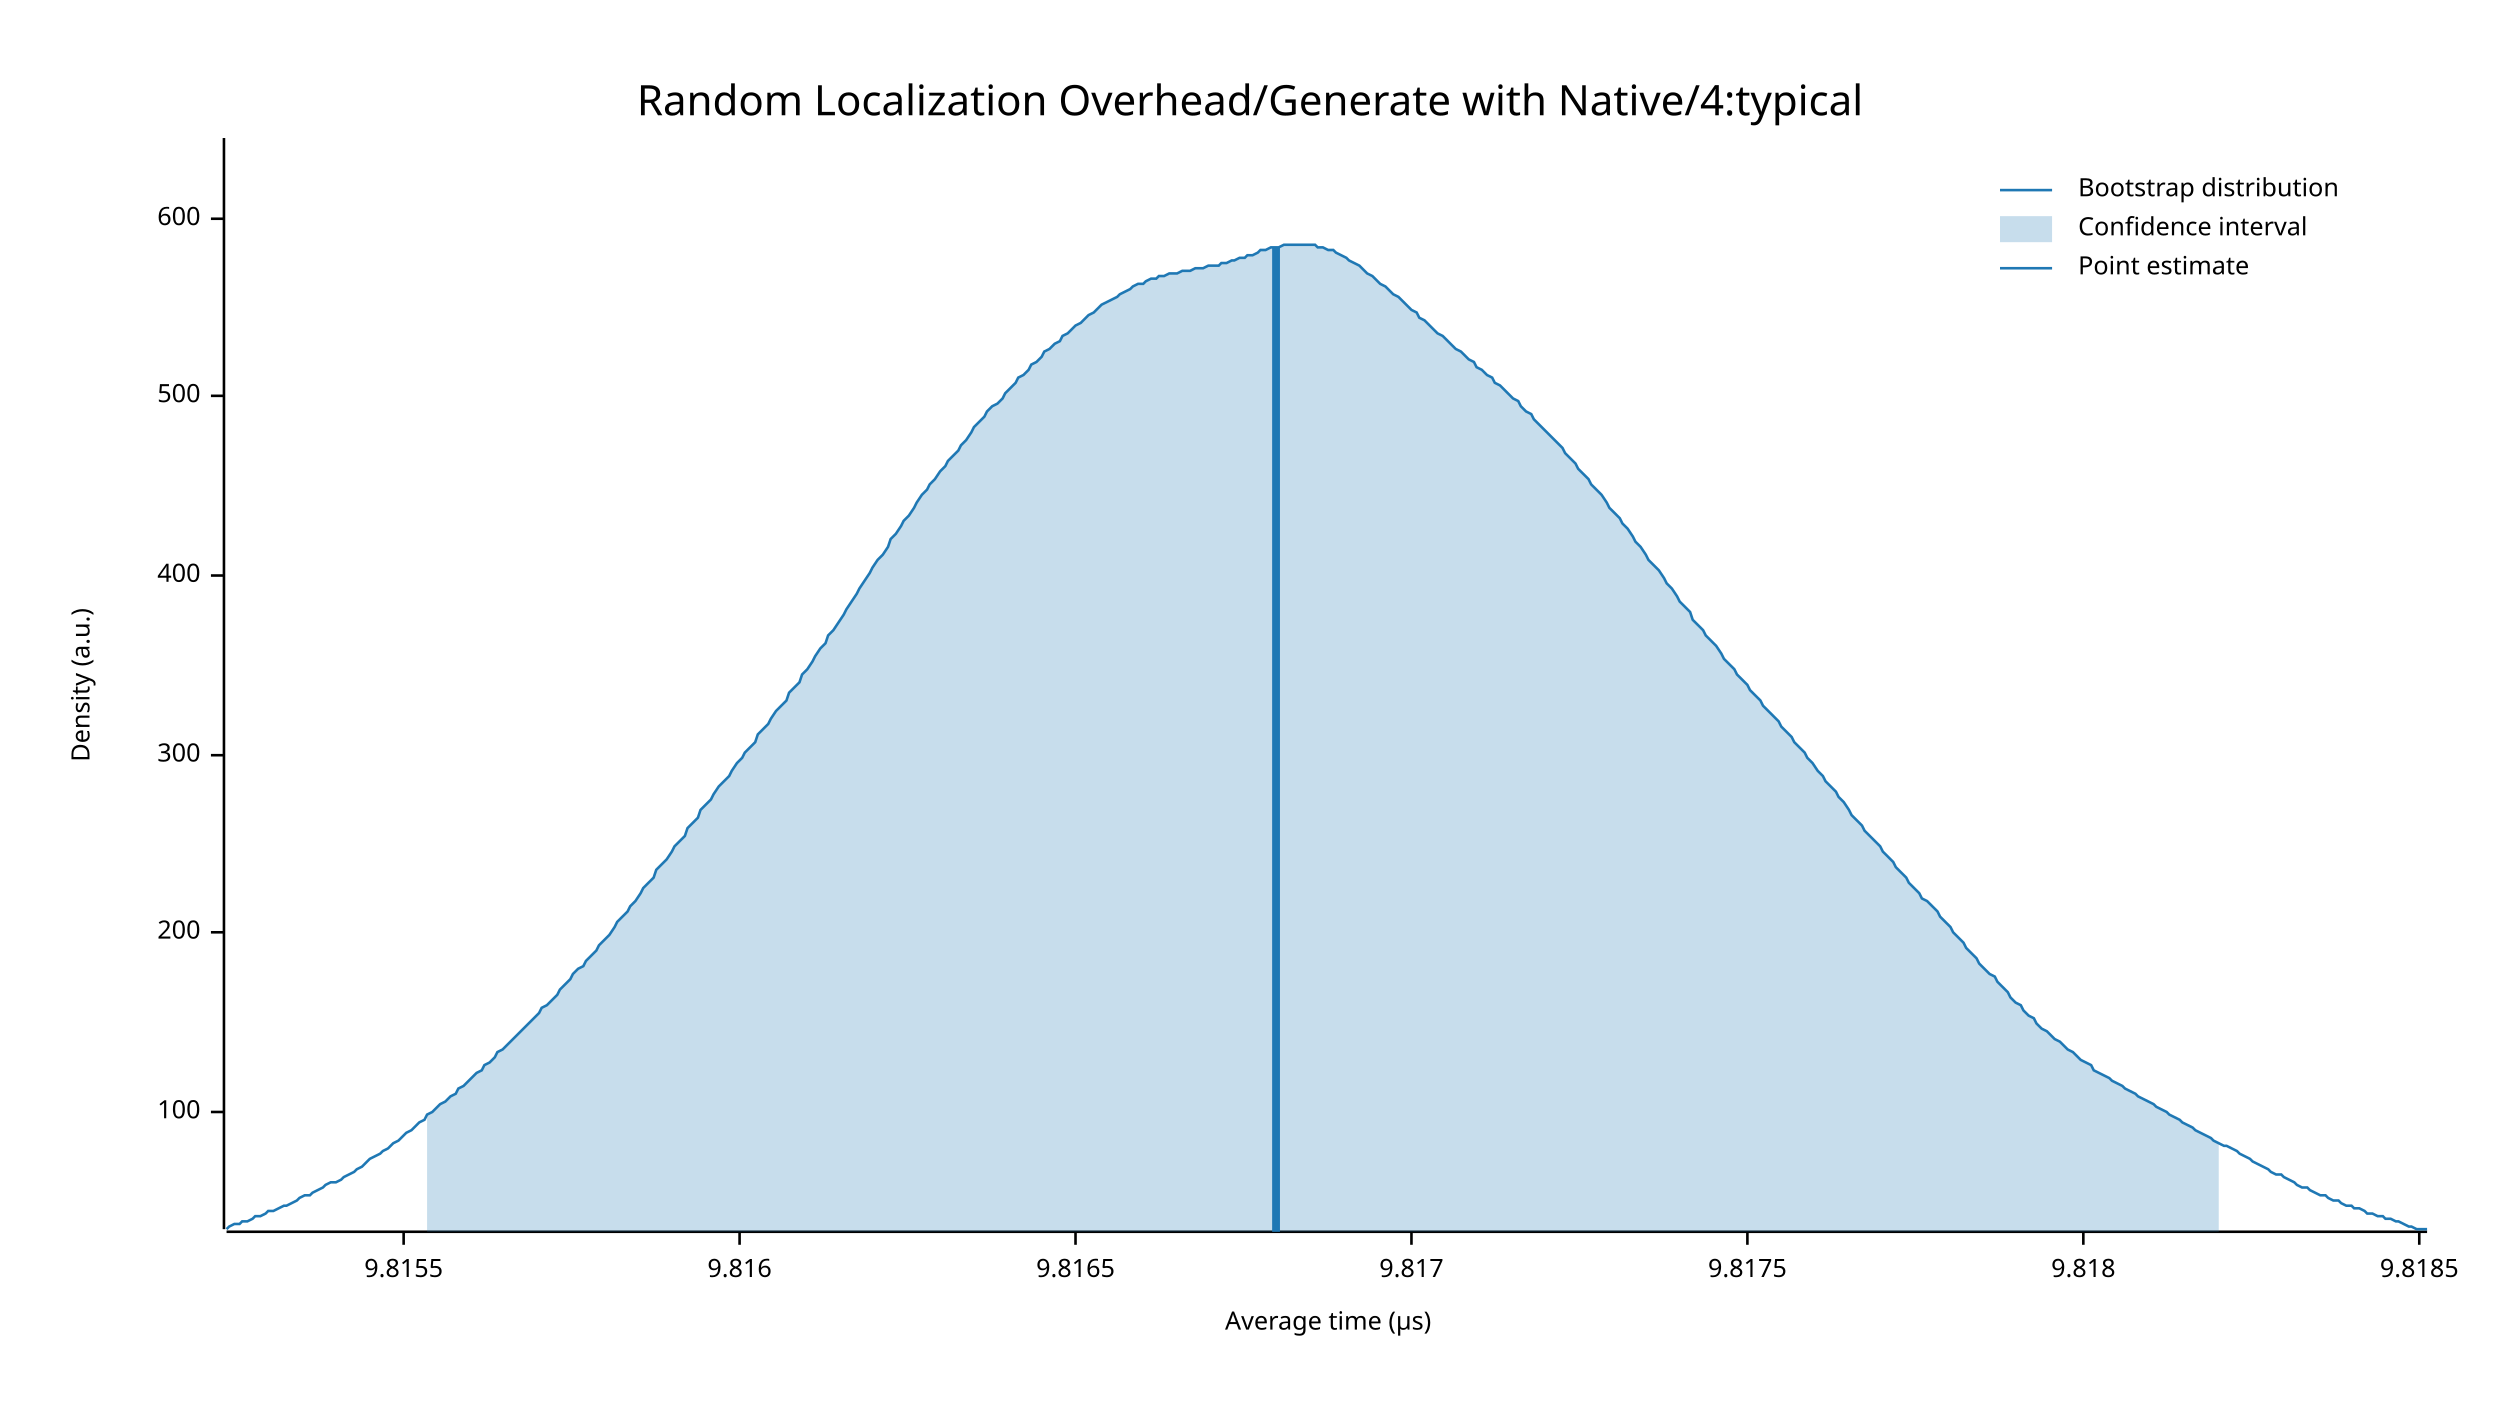
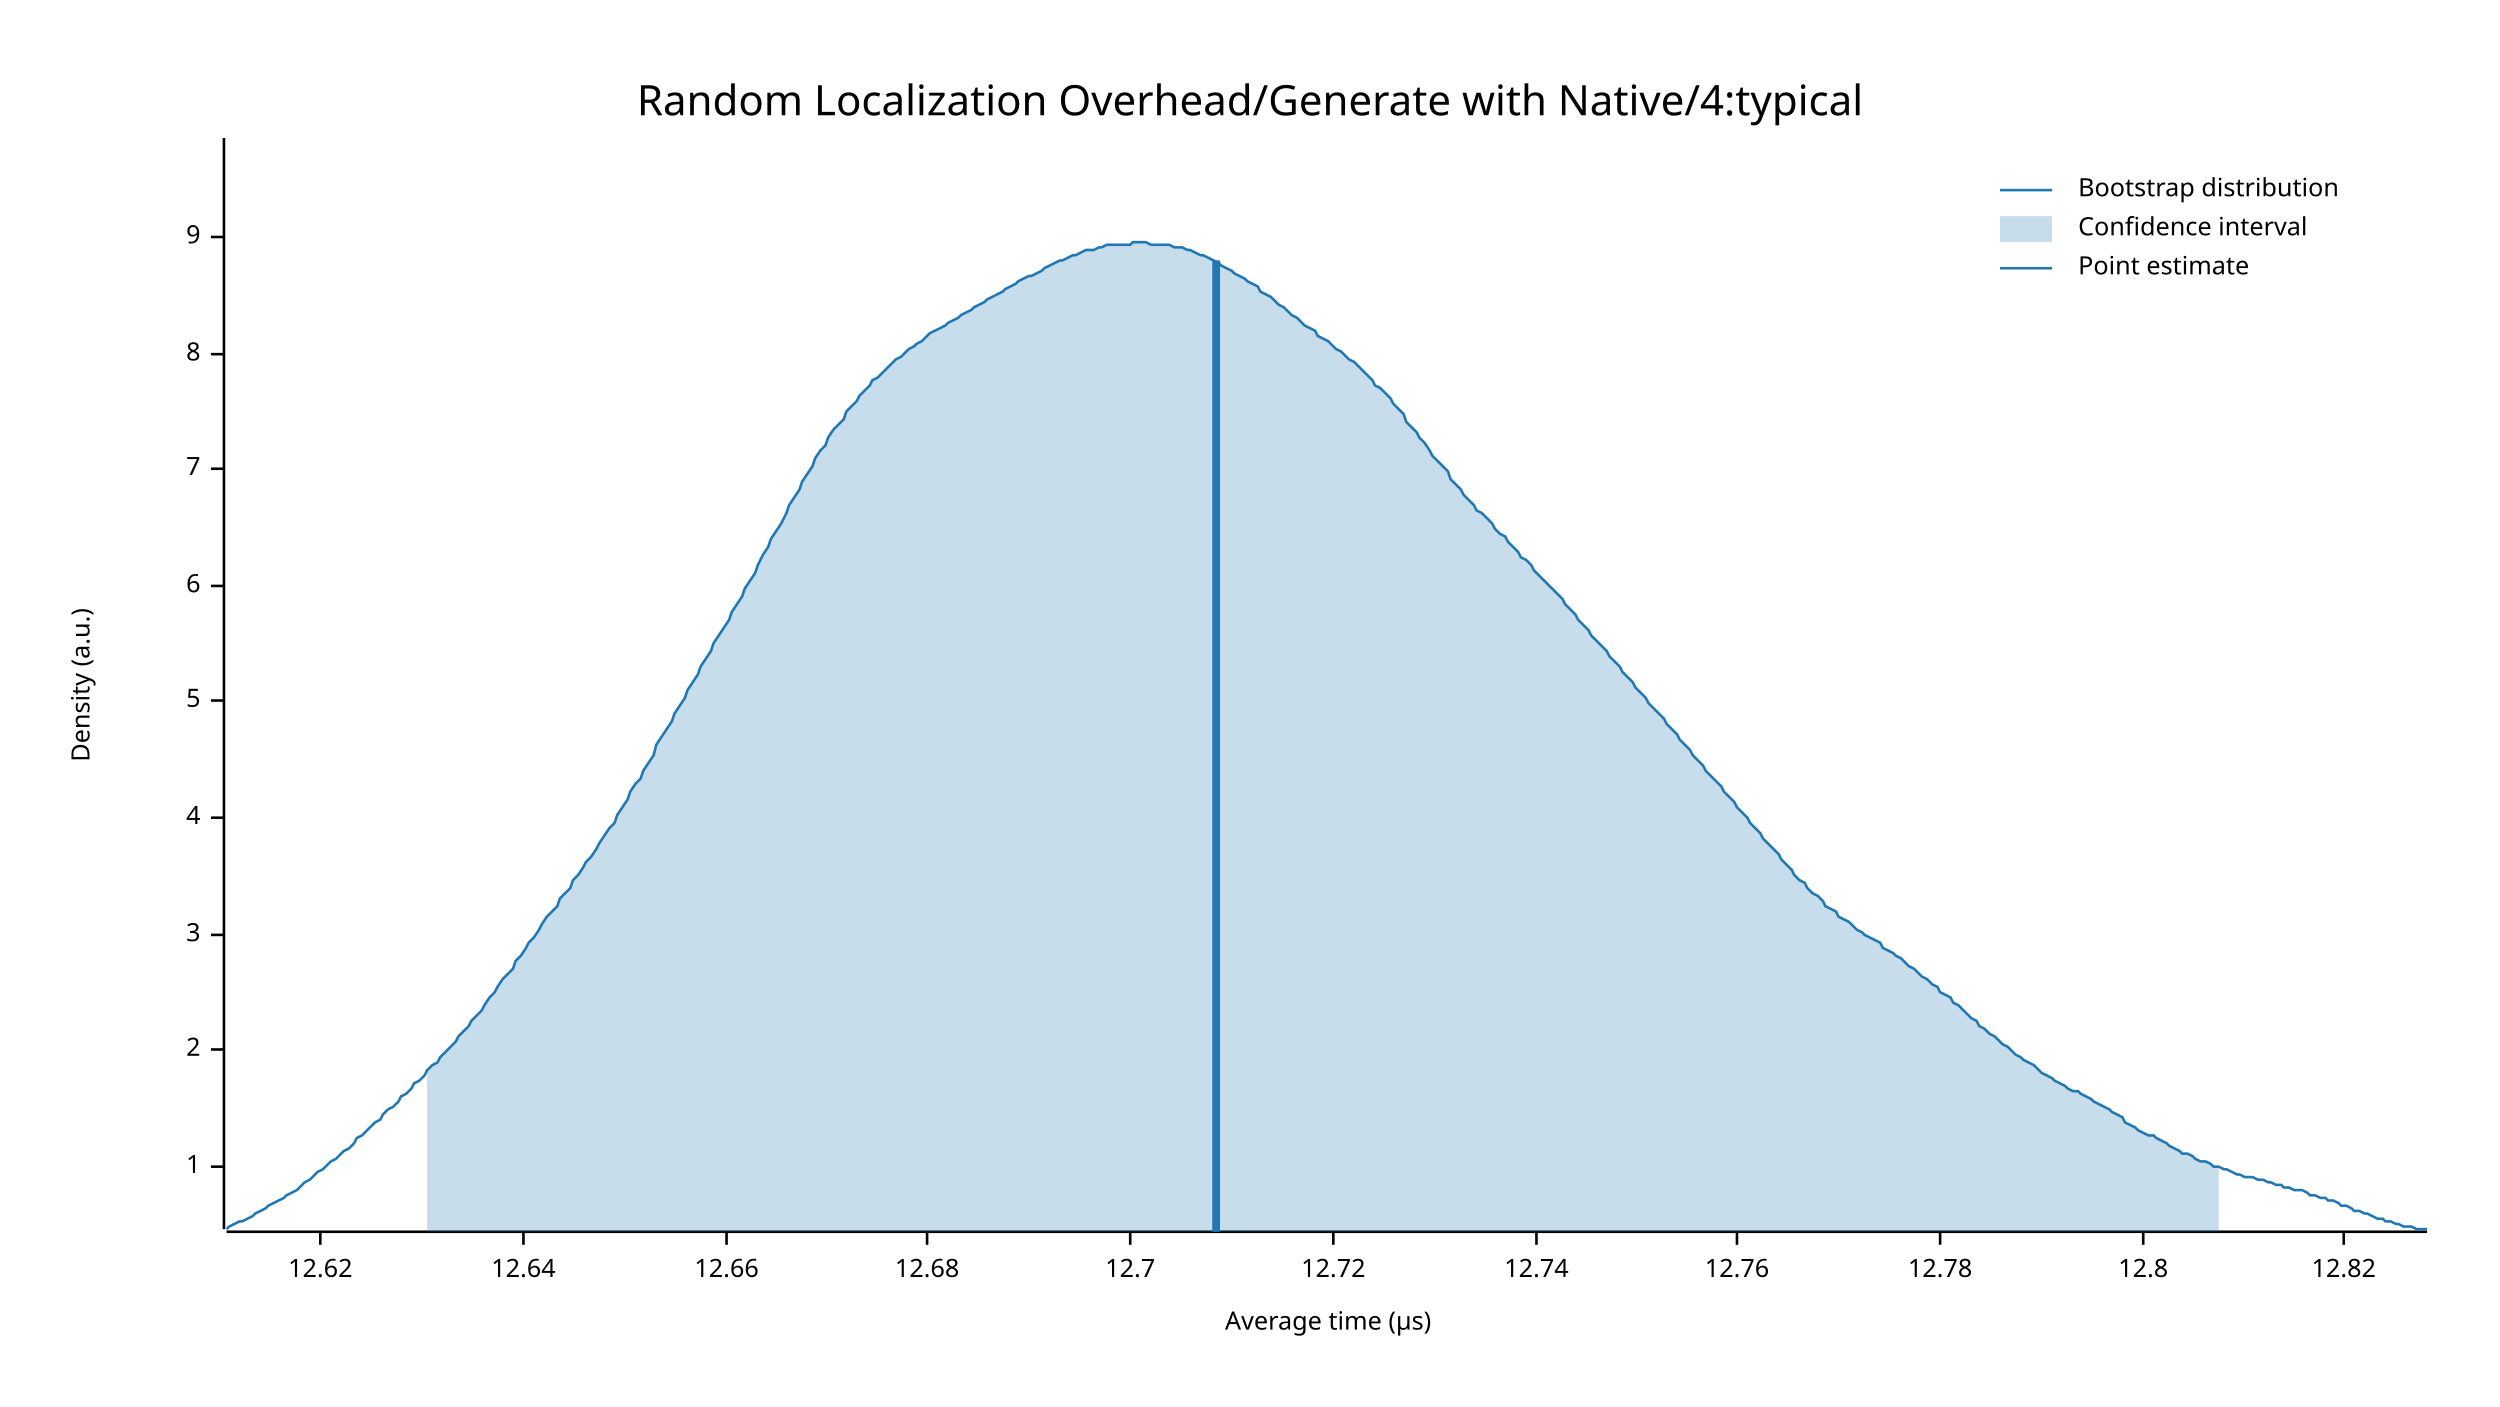
<svg xmlns="http://www.w3.org/2000/svg" width="960" height="540" viewBox="0 0 960 540">
  <text x="480" y="32" dy="0.76em" text-anchor="middle" font-family="sans-serif" font-size="16.129" opacity="1" fill="#000000">
Random Localization Overhead/Generate with Native/4:typical
</text>
  <text x="27" y="263" dy="0.76em" text-anchor="middle" font-family="sans-serif" font-size="9.677" opacity="1" fill="#000000" transform="rotate(270, 27, 263)">
Density (a.u.)
</text>
  <text x="510" y="513" dy="-0.5ex" text-anchor="middle" font-family="sans-serif" font-size="9.677" opacity="1" fill="#000000">
Average time (µs)
</text>
  <polyline fill="none" opacity="1" stroke="#000000" stroke-width="1" points="86,53 86,472 " />
-   <text x="77" y="427" dy="0.5ex" text-anchor="end" font-family="sans-serif" font-size="9.677" opacity="1" fill="#000000">
- 100
+   <text x="77" y="448" dy="0.5ex" text-anchor="end" font-family="sans-serif" font-size="9.677" opacity="1" fill="#000000">
+ 1
</text>
-   <polyline fill="none" opacity="1" stroke="#000000" stroke-width="1" points="81,427 86,427 " />
-   <text x="77" y="358" dy="0.5ex" text-anchor="end" font-family="sans-serif" font-size="9.677" opacity="1" fill="#000000">
- 200
+   <polyline fill="none" opacity="1" stroke="#000000" stroke-width="1" points="81,448 86,448 " />
+   <text x="77" y="403" dy="0.5ex" text-anchor="end" font-family="sans-serif" font-size="9.677" opacity="1" fill="#000000">
+ 2
</text>
-   <polyline fill="none" opacity="1" stroke="#000000" stroke-width="1" points="81,358 86,358 " />
-   <text x="77" y="290" dy="0.5ex" text-anchor="end" font-family="sans-serif" font-size="9.677" opacity="1" fill="#000000">
- 300
+   <polyline fill="none" opacity="1" stroke="#000000" stroke-width="1" points="81,403 86,403 " />
+   <text x="77" y="359" dy="0.5ex" text-anchor="end" font-family="sans-serif" font-size="9.677" opacity="1" fill="#000000">
+ 3
</text>
-   <polyline fill="none" opacity="1" stroke="#000000" stroke-width="1" points="81,290 86,290 " />
-   <text x="77" y="221" dy="0.5ex" text-anchor="end" font-family="sans-serif" font-size="9.677" opacity="1" fill="#000000">
- 400
+   <polyline fill="none" opacity="1" stroke="#000000" stroke-width="1" points="81,359 86,359 " />
+   <text x="77" y="314" dy="0.5ex" text-anchor="end" font-family="sans-serif" font-size="9.677" opacity="1" fill="#000000">
+ 4
</text>
-   <polyline fill="none" opacity="1" stroke="#000000" stroke-width="1" points="81,221 86,221 " />
-   <text x="77" y="152" dy="0.5ex" text-anchor="end" font-family="sans-serif" font-size="9.677" opacity="1" fill="#000000">
- 500
+   <polyline fill="none" opacity="1" stroke="#000000" stroke-width="1" points="81,314 86,314 " />
+   <text x="77" y="269" dy="0.5ex" text-anchor="end" font-family="sans-serif" font-size="9.677" opacity="1" fill="#000000">
+ 5
</text>
-   <polyline fill="none" opacity="1" stroke="#000000" stroke-width="1" points="81,152 86,152 " />
-   <text x="77" y="84" dy="0.5ex" text-anchor="end" font-family="sans-serif" font-size="9.677" opacity="1" fill="#000000">
- 600
+   <polyline fill="none" opacity="1" stroke="#000000" stroke-width="1" points="81,269 86,269 " />
+   <text x="77" y="225" dy="0.5ex" text-anchor="end" font-family="sans-serif" font-size="9.677" opacity="1" fill="#000000">
+ 6
</text>
-   <polyline fill="none" opacity="1" stroke="#000000" stroke-width="1" points="81,84 86,84 " />
+   <polyline fill="none" opacity="1" stroke="#000000" stroke-width="1" points="81,225 86,225 " />
+   <text x="77" y="180" dy="0.5ex" text-anchor="end" font-family="sans-serif" font-size="9.677" opacity="1" fill="#000000">
+ 7
+ </text>
+   <polyline fill="none" opacity="1" stroke="#000000" stroke-width="1" points="81,180 86,180 " />
+   <text x="77" y="136" dy="0.5ex" text-anchor="end" font-family="sans-serif" font-size="9.677" opacity="1" fill="#000000">
+ 8
+ </text>
+   <polyline fill="none" opacity="1" stroke="#000000" stroke-width="1" points="81,136 86,136 " />
+   <text x="77" y="91" dy="0.5ex" text-anchor="end" font-family="sans-serif" font-size="9.677" opacity="1" fill="#000000">
+ 9
+ </text>
+   <polyline fill="none" opacity="1" stroke="#000000" stroke-width="1" points="81,91 86,91 " />
  <polyline fill="none" opacity="1" stroke="#000000" stroke-width="1" points="87,473 932,473 " />
-   <text x="155" y="483" dy="0.76em" text-anchor="middle" font-family="sans-serif" font-size="9.677" opacity="1" fill="#000000">
- 9.8155
+   <text x="123" y="483" dy="0.76em" text-anchor="middle" font-family="sans-serif" font-size="9.677" opacity="1" fill="#000000">
+ 12.62
</text>
-   <polyline fill="none" opacity="1" stroke="#000000" stroke-width="1" points="155,473 155,478 " />
-   <text x="284" y="483" dy="0.76em" text-anchor="middle" font-family="sans-serif" font-size="9.677" opacity="1" fill="#000000">
- 9.816
+   <polyline fill="none" opacity="1" stroke="#000000" stroke-width="1" points="123,473 123,478 " />
+   <text x="201" y="483" dy="0.76em" text-anchor="middle" font-family="sans-serif" font-size="9.677" opacity="1" fill="#000000">
+ 12.64
</text>
-   <polyline fill="none" opacity="1" stroke="#000000" stroke-width="1" points="284,473 284,478 " />
-   <text x="413" y="483" dy="0.76em" text-anchor="middle" font-family="sans-serif" font-size="9.677" opacity="1" fill="#000000">
- 9.8165
+   <polyline fill="none" opacity="1" stroke="#000000" stroke-width="1" points="201,473 201,478 " />
+   <text x="279" y="483" dy="0.76em" text-anchor="middle" font-family="sans-serif" font-size="9.677" opacity="1" fill="#000000">
+ 12.66
</text>
-   <polyline fill="none" opacity="1" stroke="#000000" stroke-width="1" points="413,473 413,478 " />
-   <text x="542" y="483" dy="0.76em" text-anchor="middle" font-family="sans-serif" font-size="9.677" opacity="1" fill="#000000">
- 9.817
+   <polyline fill="none" opacity="1" stroke="#000000" stroke-width="1" points="279,473 279,478 " />
+   <text x="356" y="483" dy="0.76em" text-anchor="middle" font-family="sans-serif" font-size="9.677" opacity="1" fill="#000000">
+ 12.68
</text>
-   <polyline fill="none" opacity="1" stroke="#000000" stroke-width="1" points="542,473 542,478 " />
-   <text x="671" y="483" dy="0.76em" text-anchor="middle" font-family="sans-serif" font-size="9.677" opacity="1" fill="#000000">
- 9.8175
+   <polyline fill="none" opacity="1" stroke="#000000" stroke-width="1" points="356,473 356,478 " />
+   <text x="434" y="483" dy="0.76em" text-anchor="middle" font-family="sans-serif" font-size="9.677" opacity="1" fill="#000000">
+ 12.7
</text>
-   <polyline fill="none" opacity="1" stroke="#000000" stroke-width="1" points="671,473 671,478 " />
-   <text x="800" y="483" dy="0.76em" text-anchor="middle" font-family="sans-serif" font-size="9.677" opacity="1" fill="#000000">
- 9.818
+   <polyline fill="none" opacity="1" stroke="#000000" stroke-width="1" points="434,473 434,478 " />
+   <text x="512" y="483" dy="0.76em" text-anchor="middle" font-family="sans-serif" font-size="9.677" opacity="1" fill="#000000">
+ 12.72
</text>
-   <polyline fill="none" opacity="1" stroke="#000000" stroke-width="1" points="800,473 800,478 " />
-   <text x="929" y="483" dy="0.76em" text-anchor="middle" font-family="sans-serif" font-size="9.677" opacity="1" fill="#000000">
- 9.8185
+   <polyline fill="none" opacity="1" stroke="#000000" stroke-width="1" points="512,473 512,478 " />
+   <text x="590" y="483" dy="0.76em" text-anchor="middle" font-family="sans-serif" font-size="9.677" opacity="1" fill="#000000">
+ 12.74
</text>
-   <polyline fill="none" opacity="1" stroke="#000000" stroke-width="1" points="929,473 929,478 " />
-   <polyline fill="none" opacity="1" stroke="#1F78B4" stroke-width="1" points="87,472 88,471 90,470 92,470 93,469 95,469 97,468 98,467 100,467 102,466 103,465 105,465 107,464 109,463 110,463 112,462 114,461 115,460 117,459 119,459 120,458 122,457 124,456 125,455 127,454 129,454 131,453 132,452 134,451 136,450 137,449 139,448 141,446 142,445 144,444 146,443 147,442 149,441 151,439 153,438 154,437 156,435 158,434 159,433 161,431 163,430 164,428 166,427 168,425 169,424 171,423 173,421 175,420 176,418 178,417 180,415 181,414 183,412 185,411 186,409 188,408 190,406 191,404 193,403 195,401 197,399 198,398 200,396 202,394 203,393 205,391 207,389 208,387 210,386 212,384 214,382 215,380 217,378 219,376 220,374 222,372 224,371 225,369 227,367 229,365 230,363 232,361 234,359 236,356 237,354 239,352 241,350 242,348 244,346 246,343 247,341 249,339 251,337 252,334 254,332 256,330 258,327 259,325 261,323 263,321 264,318 266,316 268,314 269,311 271,309 273,307 274,305 276,302 278,300 280,298 281,296 283,293 285,291 286,289 288,287 290,285 291,282 293,280 295,278 296,276 298,273 300,271 302,269 303,266 305,264 307,262 308,259 310,257 312,254 313,252 315,249 317,247 318,244 320,242 322,239 324,236 325,234 327,231 329,228 330,226 332,223 334,220 335,218 337,215 339,213 341,210 342,207 344,205 346,202 347,200 349,198 351,195 352,193 354,190 356,188 357,186 359,184 361,181 363,179 364,177 366,175 368,173 369,171 371,169 373,166 374,164 376,162 378,160 379,158 381,156 383,155 385,153 386,151 388,149 390,147 391,145 393,144 395,142 396,140 398,139 400,137 401,135 403,134 405,132 407,131 408,129 410,128 412,126 413,125 415,124 417,122 418,121 420,120 422,118 423,117 425,116 427,115 429,114 430,113 432,112 434,111 435,110 437,109 439,109 440,108 442,107 444,107 445,106 447,106 449,105 451,105 452,105 454,104 456,104 457,104 459,103 461,103 462,103 464,102 466,102 468,102 469,101 471,101 473,100 474,100 476,99 478,99 479,98 481,98 483,97 484,96 486,96 488,95 490,95 491,95 493,94 495,94 496,94 498,94 500,94 501,94 503,94 505,94 506,95 508,95 510,96 512,96 513,97 515,98 517,99 518,100 520,101 522,102 523,103 525,105 527,106 528,107 530,109 532,110 534,112 535,113 537,114 539,116 540,117 542,119 544,120 545,122 547,123 549,125 550,126 552,128 554,129 556,131 557,132 559,134 561,135 562,136 564,138 566,139 567,141 569,142 571,144 573,145 574,147 576,148 578,150 579,151 581,153 583,154 584,156 586,158 588,159 589,161 591,163 593,165 595,167 596,168 598,170 600,172 601,174 603,176 605,178 606,180 608,182 610,184 611,186 613,188 615,190 617,193 618,195 620,197 622,199 623,201 625,203 627,206 628,208 630,210 632,213 633,215 635,217 637,219 639,222 640,224 642,226 644,229 645,231 647,233 649,235 650,238 652,240 654,242 655,244 657,246 659,248 661,251 662,253 664,255 666,257 667,259 669,261 671,263 672,265 674,267 676,269 677,271 679,273 681,275 683,277 684,279 686,281 688,283 689,285 691,287 693,289 694,291 696,293 698,296 700,298 701,300 703,302 705,304 706,306 708,308 710,311 711,313 713,315 715,317 716,319 718,321 720,323 722,325 723,327 725,329 727,331 728,333 730,335 732,337 733,339 735,341 737,343 738,345 740,346 742,348 744,350 745,352 747,354 749,356 750,358 752,360 754,362 755,364 757,366 759,368 760,370 762,372 764,374 766,375 767,377 769,379 771,381 772,383 774,385 776,386 777,388 779,390 781,391 782,393 784,395 786,396 788,398 789,399 791,400 793,402 794,403 796,404 798,406 799,407 801,408 803,409 804,411 806,412 808,413 810,414 811,415 813,416 815,417 816,418 818,419 820,420 821,421 823,422 825,423 827,424 828,425 830,426 832,427 833,428 835,429 837,430 838,431 840,432 842,433 843,434 845,435 847,436 849,437 850,438 852,439 854,440 855,440 857,441 859,442 860,443 862,444 864,445 865,446 867,447 869,448 871,449 872,450 874,451 876,451 877,452 879,453 881,454 882,455 884,456 886,456 887,457 889,458 891,459 893,459 894,460 896,461 898,461 899,462 901,463 903,463 904,464 906,464 908,465 909,466 911,466 913,467 915,467 916,468 918,468 920,469 921,469 923,470 925,471 926,471 928,472 930,472 932,472 " />
-   <polygon opacity="0.25" fill="#1F78B4" points="164,428 166,427 168,425 169,424 171,423 173,421 175,420 176,418 178,417 180,415 181,414 183,412 185,411 186,409 188,408 190,406 191,404 193,403 195,401 197,399 198,398 200,396 202,394 203,393 205,391 207,389 208,387 210,386 212,384 214,382 215,380 217,378 219,376 220,374 222,372 224,371 225,369 227,367 229,365 230,363 232,361 234,359 236,356 237,354 239,352 241,350 242,348 244,346 246,343 247,341 249,339 251,337 252,334 254,332 256,330 258,327 259,325 261,323 263,321 264,318 266,316 268,314 269,311 271,309 273,307 274,305 276,302 278,300 280,298 281,296 283,293 285,291 286,289 288,287 290,285 291,282 293,280 295,278 296,276 298,273 300,271 302,269 303,266 305,264 307,262 308,259 310,257 312,254 313,252 315,249 317,247 318,244 320,242 322,239 324,236 325,234 327,231 329,228 330,226 332,223 334,220 335,218 337,215 339,213 341,210 342,207 344,205 346,202 347,200 349,198 351,195 352,193 354,190 356,188 357,186 359,184 361,181 363,179 364,177 366,175 368,173 369,171 371,169 373,166 374,164 376,162 378,160 379,158 381,156 383,155 385,153 386,151 388,149 390,147 391,145 393,144 395,142 396,140 398,139 400,137 401,135 403,134 405,132 407,131 408,129 410,128 412,126 413,125 415,124 417,122 418,121 420,120 422,118 423,117 425,116 427,115 429,114 430,113 432,112 434,111 435,110 437,109 439,109 440,108 442,107 444,107 445,106 447,106 449,105 451,105 452,105 454,104 456,104 457,104 459,103 461,103 462,103 464,102 466,102 468,102 469,101 471,101 473,100 474,100 476,99 478,99 479,98 481,98 483,97 484,96 486,96 488,95 490,95 491,95 493,94 495,94 496,94 498,94 500,94 501,94 503,94 505,94 506,95 508,95 510,96 512,96 513,97 515,98 517,99 518,100 520,101 522,102 523,103 525,105 527,106 528,107 530,109 532,110 534,112 535,113 537,114 539,116 540,117 542,119 544,120 545,122 547,123 549,125 550,126 552,128 554,129 556,131 557,132 559,134 561,135 562,136 564,138 566,139 567,141 569,142 571,144 573,145 574,147 576,148 578,150 579,151 581,153 583,154 584,156 586,158 588,159 589,161 591,163 593,165 595,167 596,168 598,170 600,172 601,174 603,176 605,178 606,180 608,182 610,184 611,186 613,188 615,190 617,193 618,195 620,197 622,199 623,201 625,203 627,206 628,208 630,210 632,213 633,215 635,217 637,219 639,222 640,224 642,226 644,229 645,231 647,233 649,235 650,238 652,240 654,242 655,244 657,246 659,248 661,251 662,253 664,255 666,257 667,259 669,261 671,263 672,265 674,267 676,269 677,271 679,273 681,275 683,277 684,279 686,281 688,283 689,285 691,287 693,289 694,291 696,293 698,296 700,298 701,300 703,302 705,304 706,306 708,308 710,311 711,313 713,315 715,317 716,319 718,321 720,323 722,325 723,327 725,329 727,331 728,333 730,335 732,337 733,339 735,341 737,343 738,345 740,346 742,348 744,350 745,352 747,354 749,356 750,358 752,360 754,362 755,364 757,366 759,368 760,370 762,372 764,374 766,375 767,377 769,379 771,381 772,383 774,385 776,386 777,388 779,390 781,391 782,393 784,395 786,396 788,398 789,399 791,400 793,402 794,403 796,404 798,406 799,407 801,408 803,409 804,411 806,412 808,413 810,414 811,415 813,416 815,417 816,418 818,419 820,420 821,421 823,422 825,423 827,424 828,425 830,426 832,427 833,428 835,429 837,430 838,431 840,432 842,433 843,434 845,435 847,436 849,437 850,438 852,439 852,473 164,473 " />
-   <polyline fill="none" opacity="1" stroke="#1F78B4" stroke-width="3" points="490,473 490,95 " />
+   <polyline fill="none" opacity="1" stroke="#000000" stroke-width="1" points="590,473 590,478 " />
+   <text x="667" y="483" dy="0.76em" text-anchor="middle" font-family="sans-serif" font-size="9.677" opacity="1" fill="#000000">
+ 12.76
+ </text>
+   <polyline fill="none" opacity="1" stroke="#000000" stroke-width="1" points="667,473 667,478 " />
+   <text x="745" y="483" dy="0.76em" text-anchor="middle" font-family="sans-serif" font-size="9.677" opacity="1" fill="#000000">
+ 12.78
+ </text>
+   <polyline fill="none" opacity="1" stroke="#000000" stroke-width="1" points="745,473 745,478 " />
+   <text x="823" y="483" dy="0.76em" text-anchor="middle" font-family="sans-serif" font-size="9.677" opacity="1" fill="#000000">
+ 12.8
+ </text>
+   <polyline fill="none" opacity="1" stroke="#000000" stroke-width="1" points="823,473 823,478 " />
+   <text x="900" y="483" dy="0.76em" text-anchor="middle" font-family="sans-serif" font-size="9.677" opacity="1" fill="#000000">
+ 12.82
+ </text>
+   <polyline fill="none" opacity="1" stroke="#000000" stroke-width="1" points="900,473 900,478 " />
+   <polyline fill="none" opacity="1" stroke="#1F78B4" stroke-width="1" points="87,472 88,471 90,470 92,469 93,469 95,468 97,467 98,466 100,465 102,464 103,463 105,462 107,461 109,460 110,459 112,458 114,457 115,456 117,454 119,453 120,452 122,450 124,449 125,448 127,446 129,445 131,443 132,442 134,441 136,439 137,437 139,436 141,434 142,433 144,431 146,430 147,428 149,426 151,425 153,423 154,421 156,420 158,418 159,416 161,415 163,413 164,411 166,409 168,408 169,406 171,404 173,402 175,400 176,398 178,396 180,394 181,392 183,390 185,388 186,386 188,383 190,381 191,379 193,376 195,374 197,372 198,369 200,367 202,364 203,362 205,360 207,357 208,355 210,352 212,350 214,348 215,345 217,343 219,341 220,338 222,336 224,333 225,331 227,329 229,326 230,324 232,321 234,318 236,316 237,313 239,310 241,307 242,304 244,301 246,299 247,296 249,293 251,290 252,286 254,283 256,280 258,277 259,274 261,271 263,268 264,265 266,262 268,259 269,256 271,253 273,250 274,247 276,244 278,241 280,238 281,235 283,232 285,229 286,226 288,223 290,220 291,217 293,213 295,210 296,207 298,204 300,201 302,197 303,194 305,191 307,188 308,185 310,182 312,179 313,176 315,173 317,171 318,168 320,165 322,163 324,161 325,158 327,156 329,154 330,152 332,150 334,148 335,146 337,145 339,143 341,141 342,140 344,138 346,137 347,136 349,134 351,133 352,132 354,131 356,129 357,128 359,127 361,126 363,125 364,124 366,123 368,122 369,121 371,120 373,119 374,118 376,117 378,116 379,115 381,114 383,113 385,112 386,111 388,110 390,109 391,108 393,107 395,106 396,106 398,105 400,104 401,103 403,102 405,101 407,100 408,100 410,99 412,98 413,98 415,97 417,96 418,96 420,96 422,95 423,95 425,94 427,94 429,94 430,94 432,94 434,94 435,93 437,93 439,93 440,93 442,94 444,94 445,94 447,94 449,94 451,95 452,95 454,95 456,96 457,96 459,97 461,98 462,98 464,99 466,100 468,101 469,102 471,103 473,104 474,105 476,106 478,107 479,108 481,109 483,110 484,112 486,113 488,114 490,116 491,117 493,118 495,120 496,121 498,122 500,124 501,125 503,126 505,127 506,129 508,130 510,131 512,133 513,134 515,135 517,137 518,138 520,139 522,141 523,142 525,144 527,146 528,148 530,149 532,151 534,153 535,155 537,157 539,159 540,162 542,164 544,166 545,168 547,170 549,173 550,175 552,177 554,179 556,181 557,184 559,186 561,188 562,190 564,192 566,194 567,196 569,197 571,199 573,201 574,203 576,205 578,206 579,208 581,210 583,212 584,214 586,215 588,217 589,219 591,221 593,223 595,225 596,226 598,228 600,230 601,232 603,234 605,236 606,238 608,240 610,242 611,244 613,246 615,248 617,250 618,252 620,254 622,256 623,258 625,260 627,262 628,264 630,266 632,268 633,270 635,272 637,274 639,276 640,278 642,280 644,282 645,284 647,286 649,288 650,290 652,292 654,294 655,296 657,298 659,300 661,302 662,304 664,306 666,308 667,310 669,312 671,314 672,316 674,318 676,320 677,322 679,324 681,326 683,328 684,330 686,332 688,334 689,336 691,338 693,339 694,341 696,343 698,344 700,346 701,348 703,349 705,350 706,352 708,353 710,354 711,355 713,357 715,358 716,359 718,360 720,361 722,362 723,364 725,365 727,366 728,367 730,368 732,370 733,371 735,372 737,374 738,375 740,376 742,378 744,379 745,381 747,382 749,383 750,385 752,386 754,388 755,389 757,391 759,392 760,394 762,395 764,397 766,398 767,399 769,401 771,402 772,403 774,405 776,406 777,407 779,408 781,409 782,410 784,412 786,413 788,414 789,415 791,416 793,417 794,418 796,419 798,419 799,420 801,421 803,422 804,423 806,424 808,425 810,426 811,427 813,428 815,429 816,431 818,432 820,433 821,434 823,435 825,436 827,436 828,437 830,438 832,439 833,440 835,441 837,442 838,443 840,443 842,444 843,445 845,446 847,446 849,447 850,448 852,448 854,449 855,449 857,450 859,451 860,451 862,452 864,452 865,452 867,453 869,453 871,454 872,454 874,455 876,455 877,456 879,456 881,457 882,457 884,457 886,458 887,459 889,459 891,460 893,460 894,461 896,461 898,462 899,463 901,463 903,464 904,465 906,465 908,466 909,466 911,467 913,468 915,468 916,469 918,469 920,470 921,470 923,471 925,471 926,471 928,472 930,472 932,472 " />
+   <polygon opacity="0.25" fill="#1F78B4" points="164,411 166,409 168,408 169,406 171,404 173,402 175,400 176,398 178,396 180,394 181,392 183,390 185,388 186,386 188,383 190,381 191,379 193,376 195,374 197,372 198,369 200,367 202,364 203,362 205,360 207,357 208,355 210,352 212,350 214,348 215,345 217,343 219,341 220,338 222,336 224,333 225,331 227,329 229,326 230,324 232,321 234,318 236,316 237,313 239,310 241,307 242,304 244,301 246,299 247,296 249,293 251,290 252,286 254,283 256,280 258,277 259,274 261,271 263,268 264,265 266,262 268,259 269,256 271,253 273,250 274,247 276,244 278,241 280,238 281,235 283,232 285,229 286,226 288,223 290,220 291,217 293,213 295,210 296,207 298,204 300,201 302,197 303,194 305,191 307,188 308,185 310,182 312,179 313,176 315,173 317,171 318,168 320,165 322,163 324,161 325,158 327,156 329,154 330,152 332,150 334,148 335,146 337,145 339,143 341,141 342,140 344,138 346,137 347,136 349,134 351,133 352,132 354,131 356,129 357,128 359,127 361,126 363,125 364,124 366,123 368,122 369,121 371,120 373,119 374,118 376,117 378,116 379,115 381,114 383,113 385,112 386,111 388,110 390,109 391,108 393,107 395,106 396,106 398,105 400,104 401,103 403,102 405,101 407,100 408,100 410,99 412,98 413,98 415,97 417,96 418,96 420,96 422,95 423,95 425,94 427,94 429,94 430,94 432,94 434,94 435,93 437,93 439,93 440,93 442,94 444,94 445,94 447,94 449,94 451,95 452,95 454,95 456,96 457,96 459,97 461,98 462,98 464,99 466,100 468,101 469,102 471,103 473,104 474,105 476,106 478,107 479,108 481,109 483,110 484,112 486,113 488,114 490,116 491,117 493,118 495,120 496,121 498,122 500,124 501,125 503,126 505,127 506,129 508,130 510,131 512,133 513,134 515,135 517,137 518,138 520,139 522,141 523,142 525,144 527,146 528,148 530,149 532,151 534,153 535,155 537,157 539,159 540,162 542,164 544,166 545,168 547,170 549,173 550,175 552,177 554,179 556,181 557,184 559,186 561,188 562,190 564,192 566,194 567,196 569,197 571,199 573,201 574,203 576,205 578,206 579,208 581,210 583,212 584,214 586,215 588,217 589,219 591,221 593,223 595,225 596,226 598,228 600,230 601,232 603,234 605,236 606,238 608,240 610,242 611,244 613,246 615,248 617,250 618,252 620,254 622,256 623,258 625,260 627,262 628,264 630,266 632,268 633,270 635,272 637,274 639,276 640,278 642,280 644,282 645,284 647,286 649,288 650,290 652,292 654,294 655,296 657,298 659,300 661,302 662,304 664,306 666,308 667,310 669,312 671,314 672,316 674,318 676,320 677,322 679,324 681,326 683,328 684,330 686,332 688,334 689,336 691,338 693,339 694,341 696,343 698,344 700,346 701,348 703,349 705,350 706,352 708,353 710,354 711,355 713,357 715,358 716,359 718,360 720,361 722,362 723,364 725,365 727,366 728,367 730,368 732,370 733,371 735,372 737,374 738,375 740,376 742,378 744,379 745,381 747,382 749,383 750,385 752,386 754,388 755,389 757,391 759,392 760,394 762,395 764,397 766,398 767,399 769,401 771,402 772,403 774,405 776,406 777,407 779,408 781,409 782,410 784,412 786,413 788,414 789,415 791,416 793,417 794,418 796,419 798,419 799,420 801,421 803,422 804,423 806,424 808,425 810,426 811,427 813,428 815,429 816,431 818,432 820,433 821,434 823,435 825,436 827,436 828,437 830,438 832,439 833,440 835,441 837,442 838,443 840,443 842,444 843,445 845,446 847,446 849,447 850,448 852,448 852,473 164,473 " />
+   <polyline fill="none" opacity="1" stroke="#1F78B4" stroke-width="3" points="467,473 467,100 " />
  <text x="798" y="68" dy="0.76em" text-anchor="start" font-family="sans-serif" font-size="9.677" opacity="1" fill="#000000">
Bootstrap distribution
</text>
  <text x="798" y="83" dy="0.76em" text-anchor="start" font-family="sans-serif" font-size="9.677" opacity="1" fill="#000000">
Confidence interval
</text>
  <text x="798" y="98" dy="0.76em" text-anchor="start" font-family="sans-serif" font-size="9.677" opacity="1" fill="#000000">
Point estimate
</text>
  <polyline fill="none" opacity="1" stroke="#1F78B4" stroke-width="1" points="768,73 788,73 " />
  <rect x="768" y="83" width="20" height="10" opacity="0.25" fill="#1F78B4" stroke="none" />
  <polyline fill="none" opacity="1" stroke="#1F78B4" stroke-width="1" points="768,103 788,103 " />
</svg>
